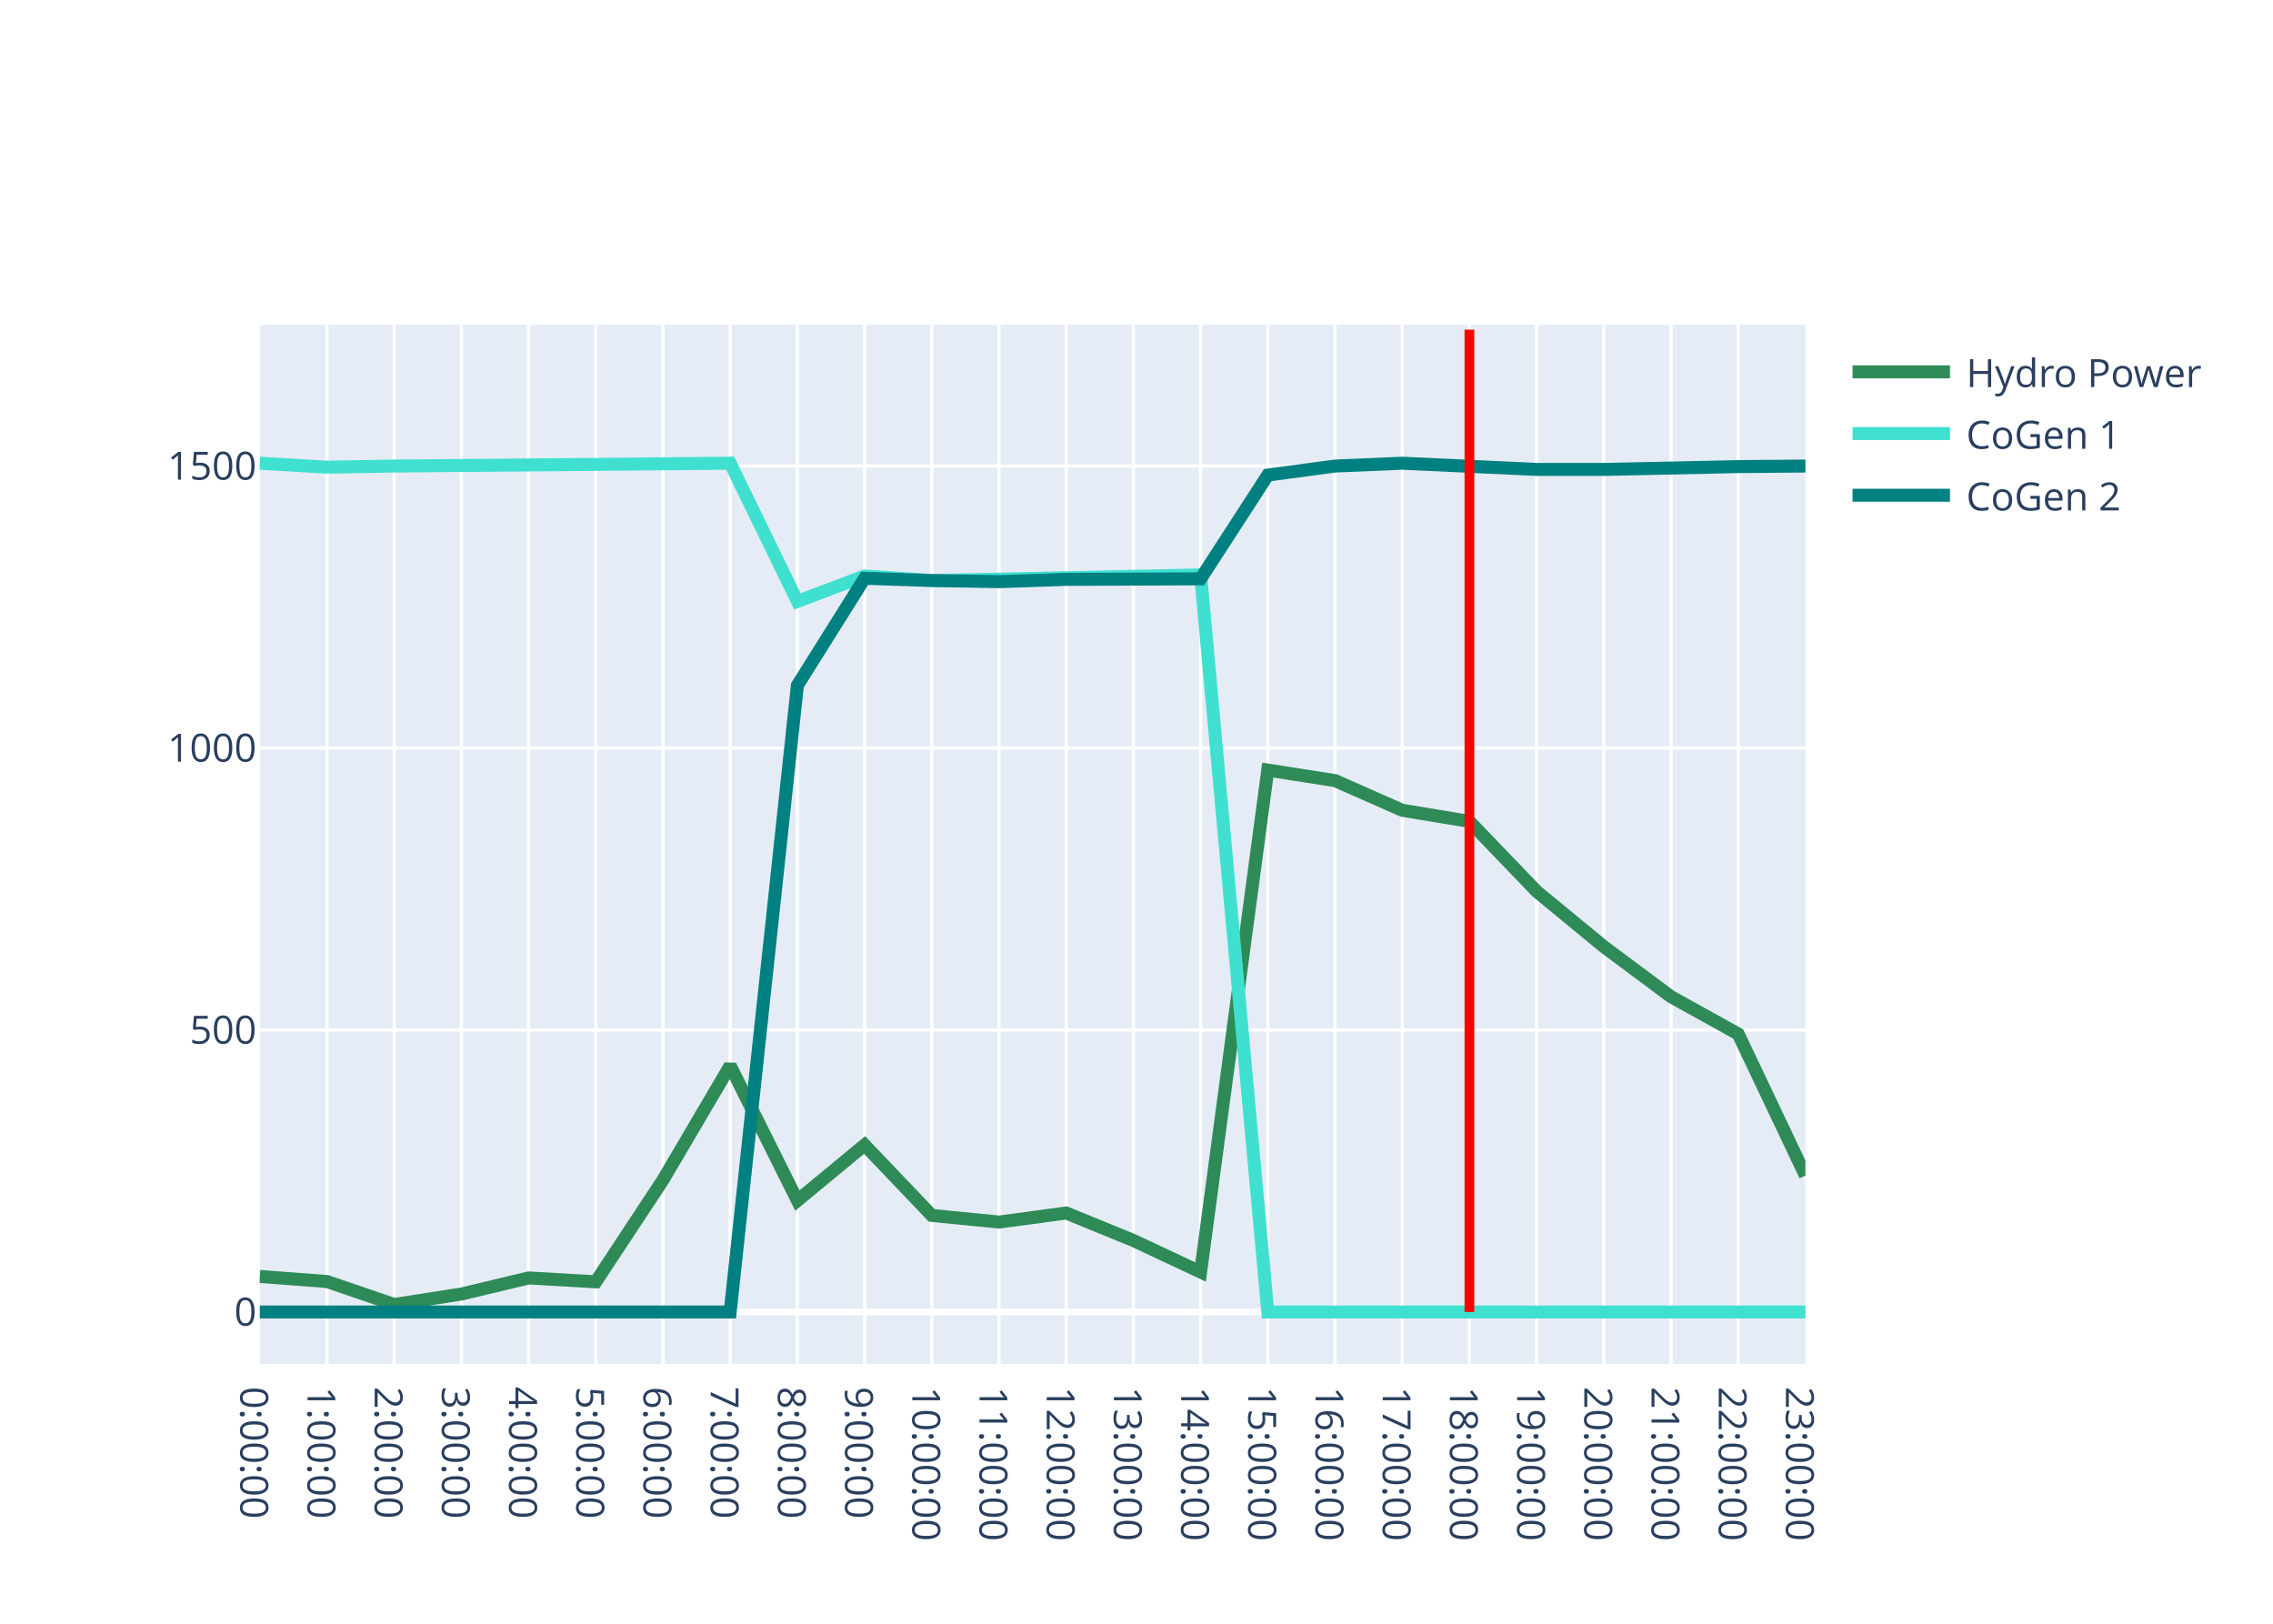
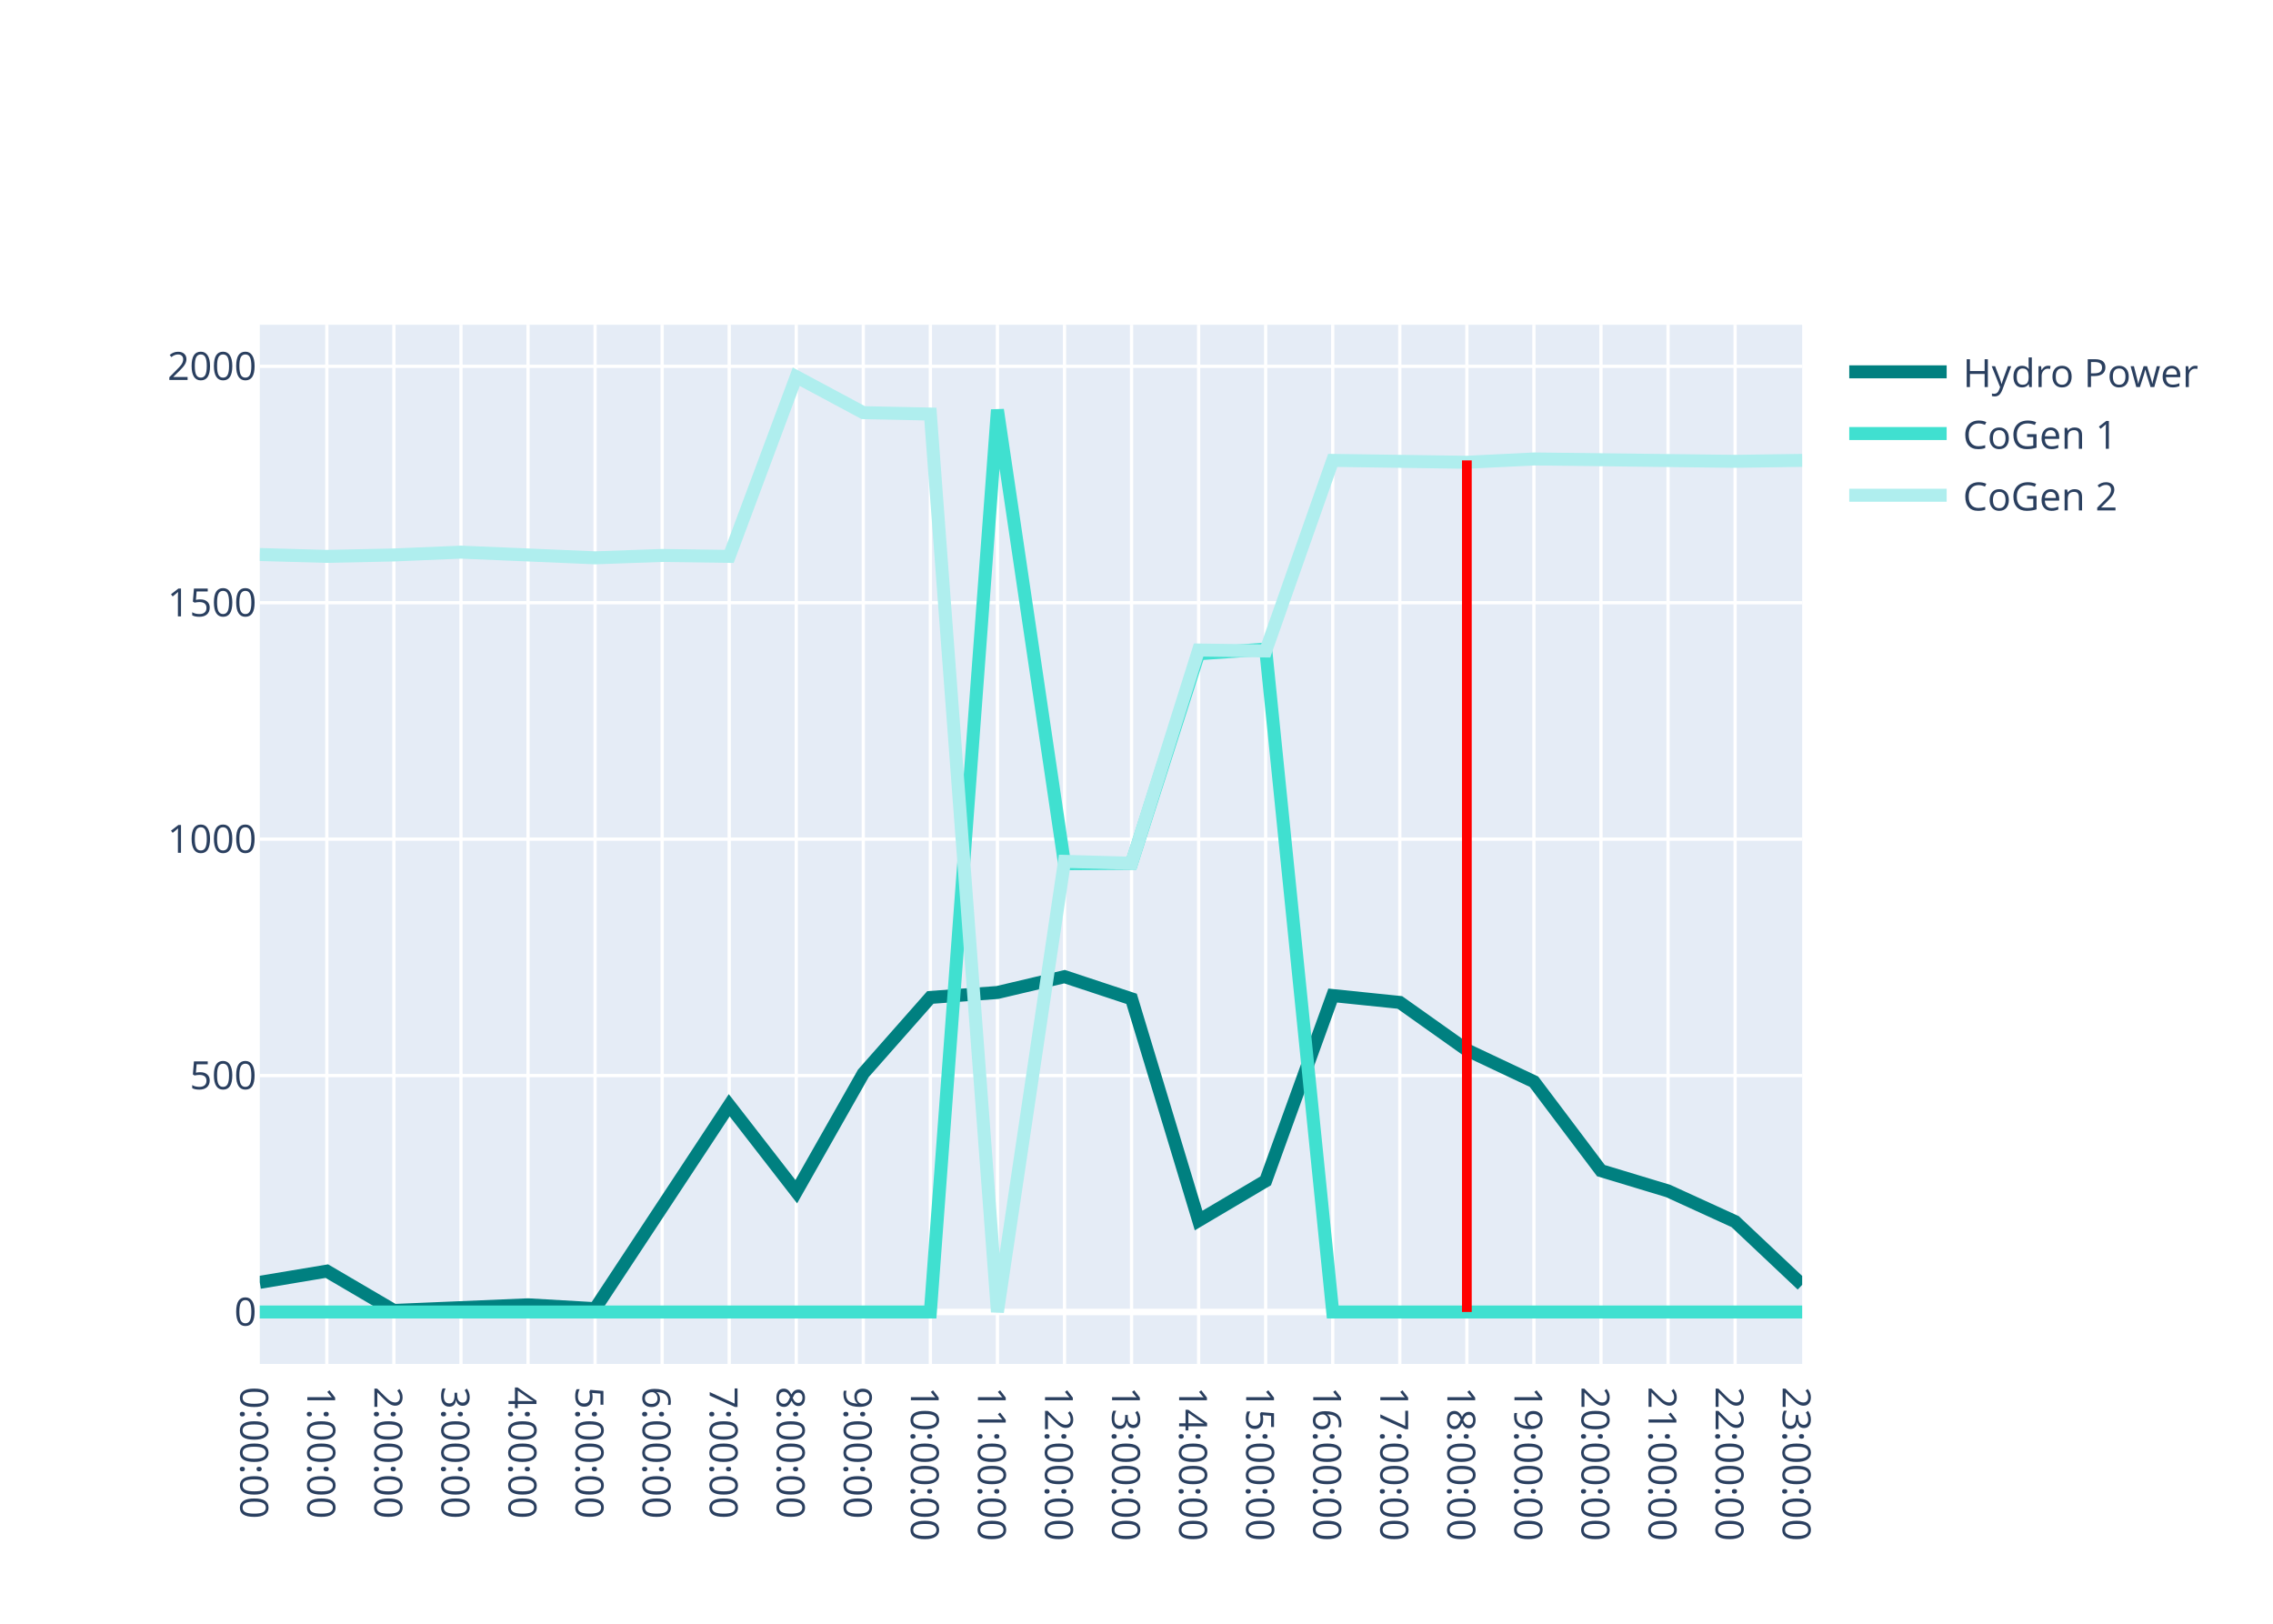
<svg xmlns="http://www.w3.org/2000/svg" class="main-svg" width="700" height="500" viewBox="0 0 700 500">
  <rect x="0" y="0" width="700" height="500" style="fill: rgb(255, 255, 255); fill-opacity: 1;" />
-   <defs id="defs-025262">
+   <defs id="defs-ec0530">
    <g class="clips">
-       <clipPath id="clip025262xyplot" class="plotclip">
-         <rect width="476" height="320" />
-       </clipPath>
-       <clipPath class="axesclip" id="clip025262x">
-         <rect x="80" y="0" width="476" height="500" />
-       </clipPath>
-       <clipPath class="axesclip" id="clip025262y">
+       <clipPath id="clipec0530xyplot" class="plotclip">
+         <rect width="475" height="320" />
+       </clipPath>
+       <clipPath class="axesclip" id="clipec0530x">
+         <rect x="80" y="0" width="475" height="500" />
+       </clipPath>
+       <clipPath class="axesclip" id="clipec0530y">
        <rect x="0" y="100" width="700" height="320" />
      </clipPath>
-       <clipPath class="axesclip" id="clip025262xy">
-         <rect x="80" y="100" width="476" height="320" />
+       <clipPath class="axesclip" id="clipec0530xy">
+         <rect x="80" y="100" width="475" height="320" />
      </clipPath>
    </g>
    <g class="gradients" />
  </defs>
  <g class="bglayer">
-     <rect class="bg" x="80" y="100" width="476" height="320" style="fill: rgb(229, 236, 246); fill-opacity: 1; stroke-width: 0;" />
+     <rect class="bg" x="80" y="100" width="475" height="320" style="fill: rgb(229, 236, 246); fill-opacity: 1; stroke-width: 0;" />
  </g>
  <g class="layer-below">
    <g class="imagelayer" />
    <g class="shapelayer" />
  </g>
  <g class="cartesianlayer">
    <g class="subplot xy">
      <g class="layer-subplot">
        <g class="shapelayer" />
        <g class="imagelayer" />
      </g>
      <g class="gridlayer">
        <g class="x">
-           <path class="xgrid crisp" transform="translate(100.7,0)" d="M0,100v320" style="stroke: rgb(255, 255, 255); stroke-opacity: 1; stroke-width: 1px;" />
-           <path class="xgrid crisp" transform="translate(121.39,0)" d="M0,100v320" style="stroke: rgb(255, 255, 255); stroke-opacity: 1; stroke-width: 1px;" />
-           <path class="xgrid crisp" transform="translate(142.09,0)" d="M0,100v320" style="stroke: rgb(255, 255, 255); stroke-opacity: 1; stroke-width: 1px;" />
-           <path class="xgrid crisp" transform="translate(162.78,0)" d="M0,100v320" style="stroke: rgb(255, 255, 255); stroke-opacity: 1; stroke-width: 1px;" />
-           <path class="xgrid crisp" transform="translate(183.48,0)" d="M0,100v320" style="stroke: rgb(255, 255, 255); stroke-opacity: 1; stroke-width: 1px;" />
-           <path class="xgrid crisp" transform="translate(204.17,0)" d="M0,100v320" style="stroke: rgb(255, 255, 255); stroke-opacity: 1; stroke-width: 1px;" />
-           <path class="xgrid crisp" transform="translate(224.87,0)" d="M0,100v320" style="stroke: rgb(255, 255, 255); stroke-opacity: 1; stroke-width: 1px;" />
-           <path class="xgrid crisp" transform="translate(245.57,0)" d="M0,100v320" style="stroke: rgb(255, 255, 255); stroke-opacity: 1; stroke-width: 1px;" />
-           <path class="xgrid crisp" transform="translate(266.26,0)" d="M0,100v320" style="stroke: rgb(255, 255, 255); stroke-opacity: 1; stroke-width: 1px;" />
-           <path class="xgrid crisp" transform="translate(286.96,0)" d="M0,100v320" style="stroke: rgb(255, 255, 255); stroke-opacity: 1; stroke-width: 1px;" />
-           <path class="xgrid crisp" transform="translate(307.65,0)" d="M0,100v320" style="stroke: rgb(255, 255, 255); stroke-opacity: 1; stroke-width: 1px;" />
-           <path class="xgrid crisp" transform="translate(328.35,0)" d="M0,100v320" style="stroke: rgb(255, 255, 255); stroke-opacity: 1; stroke-width: 1px;" />
-           <path class="xgrid crisp" transform="translate(349.04,0)" d="M0,100v320" style="stroke: rgb(255, 255, 255); stroke-opacity: 1; stroke-width: 1px;" />
-           <path class="xgrid crisp" transform="translate(369.74,0)" d="M0,100v320" style="stroke: rgb(255, 255, 255); stroke-opacity: 1; stroke-width: 1px;" />
-           <path class="xgrid crisp" transform="translate(390.43,0)" d="M0,100v320" style="stroke: rgb(255, 255, 255); stroke-opacity: 1; stroke-width: 1px;" />
-           <path class="xgrid crisp" transform="translate(411.13,0)" d="M0,100v320" style="stroke: rgb(255, 255, 255); stroke-opacity: 1; stroke-width: 1px;" />
-           <path class="xgrid crisp" transform="translate(431.83,0)" d="M0,100v320" style="stroke: rgb(255, 255, 255); stroke-opacity: 1; stroke-width: 1px;" />
-           <path class="xgrid crisp" transform="translate(452.52,0)" d="M0,100v320" style="stroke: rgb(255, 255, 255); stroke-opacity: 1; stroke-width: 1px;" />
-           <path class="xgrid crisp" transform="translate(473.22,0)" d="M0,100v320" style="stroke: rgb(255, 255, 255); stroke-opacity: 1; stroke-width: 1px;" />
-           <path class="xgrid crisp" transform="translate(493.91,0)" d="M0,100v320" style="stroke: rgb(255, 255, 255); stroke-opacity: 1; stroke-width: 1px;" />
-           <path class="xgrid crisp" transform="translate(514.61,0)" d="M0,100v320" style="stroke: rgb(255, 255, 255); stroke-opacity: 1; stroke-width: 1px;" />
-           <path class="xgrid crisp" transform="translate(535.3,0)" d="M0,100v320" style="stroke: rgb(255, 255, 255); stroke-opacity: 1; stroke-width: 1px;" />
+           <path class="xgrid crisp" transform="translate(100.65,0)" d="M0,100v320" style="stroke: rgb(255, 255, 255); stroke-opacity: 1; stroke-width: 1px;" />
+           <path class="xgrid crisp" transform="translate(121.3,0)" d="M0,100v320" style="stroke: rgb(255, 255, 255); stroke-opacity: 1; stroke-width: 1px;" />
+           <path class="xgrid crisp" transform="translate(141.96,0)" d="M0,100v320" style="stroke: rgb(255, 255, 255); stroke-opacity: 1; stroke-width: 1px;" />
+           <path class="xgrid crisp" transform="translate(162.61,0)" d="M0,100v320" style="stroke: rgb(255, 255, 255); stroke-opacity: 1; stroke-width: 1px;" />
+           <path class="xgrid crisp" transform="translate(183.26,0)" d="M0,100v320" style="stroke: rgb(255, 255, 255); stroke-opacity: 1; stroke-width: 1px;" />
+           <path class="xgrid crisp" transform="translate(203.91,0)" d="M0,100v320" style="stroke: rgb(255, 255, 255); stroke-opacity: 1; stroke-width: 1px;" />
+           <path class="xgrid crisp" transform="translate(224.57,0)" d="M0,100v320" style="stroke: rgb(255, 255, 255); stroke-opacity: 1; stroke-width: 1px;" />
+           <path class="xgrid crisp" transform="translate(245.22,0)" d="M0,100v320" style="stroke: rgb(255, 255, 255); stroke-opacity: 1; stroke-width: 1px;" />
+           <path class="xgrid crisp" transform="translate(265.87,0)" d="M0,100v320" style="stroke: rgb(255, 255, 255); stroke-opacity: 1; stroke-width: 1px;" />
+           <path class="xgrid crisp" transform="translate(286.52,0)" d="M0,100v320" style="stroke: rgb(255, 255, 255); stroke-opacity: 1; stroke-width: 1px;" />
+           <path class="xgrid crisp" transform="translate(307.17,0)" d="M0,100v320" style="stroke: rgb(255, 255, 255); stroke-opacity: 1; stroke-width: 1px;" />
+           <path class="xgrid crisp" transform="translate(327.83,0)" d="M0,100v320" style="stroke: rgb(255, 255, 255); stroke-opacity: 1; stroke-width: 1px;" />
+           <path class="xgrid crisp" transform="translate(348.48,0)" d="M0,100v320" style="stroke: rgb(255, 255, 255); stroke-opacity: 1; stroke-width: 1px;" />
+           <path class="xgrid crisp" transform="translate(369.13,0)" d="M0,100v320" style="stroke: rgb(255, 255, 255); stroke-opacity: 1; stroke-width: 1px;" />
+           <path class="xgrid crisp" transform="translate(389.78,0)" d="M0,100v320" style="stroke: rgb(255, 255, 255); stroke-opacity: 1; stroke-width: 1px;" />
+           <path class="xgrid crisp" transform="translate(410.43,0)" d="M0,100v320" style="stroke: rgb(255, 255, 255); stroke-opacity: 1; stroke-width: 1px;" />
+           <path class="xgrid crisp" transform="translate(431.09,0)" d="M0,100v320" style="stroke: rgb(255, 255, 255); stroke-opacity: 1; stroke-width: 1px;" />
+           <path class="xgrid crisp" transform="translate(451.74,0)" d="M0,100v320" style="stroke: rgb(255, 255, 255); stroke-opacity: 1; stroke-width: 1px;" />
+           <path class="xgrid crisp" transform="translate(472.39,0)" d="M0,100v320" style="stroke: rgb(255, 255, 255); stroke-opacity: 1; stroke-width: 1px;" />
+           <path class="xgrid crisp" transform="translate(493.04,0)" d="M0,100v320" style="stroke: rgb(255, 255, 255); stroke-opacity: 1; stroke-width: 1px;" />
+           <path class="xgrid crisp" transform="translate(513.7,0)" d="M0,100v320" style="stroke: rgb(255, 255, 255); stroke-opacity: 1; stroke-width: 1px;" />
+           <path class="xgrid crisp" transform="translate(534.35,0)" d="M0,100v320" style="stroke: rgb(255, 255, 255); stroke-opacity: 1; stroke-width: 1px;" />
        </g>
        <g class="y">
-           <path class="ygrid crisp" transform="translate(0,317.17)" d="M80,0h476" style="stroke: rgb(255, 255, 255); stroke-opacity: 1; stroke-width: 1px;" />
-           <path class="ygrid crisp" transform="translate(0,230.34)" d="M80,0h476" style="stroke: rgb(255, 255, 255); stroke-opacity: 1; stroke-width: 1px;" />
-           <path class="ygrid crisp" transform="translate(0,143.51)" d="M80,0h476" style="stroke: rgb(255, 255, 255); stroke-opacity: 1; stroke-width: 1px;" />
+           <path class="ygrid crisp" transform="translate(0,331.2)" d="M80,0h475" style="stroke: rgb(255, 255, 255); stroke-opacity: 1; stroke-width: 1px;" />
+           <path class="ygrid crisp" transform="translate(0,258.4)" d="M80,0h475" style="stroke: rgb(255, 255, 255); stroke-opacity: 1; stroke-width: 1px;" />
+           <path class="ygrid crisp" transform="translate(0,185.6)" d="M80,0h475" style="stroke: rgb(255, 255, 255); stroke-opacity: 1; stroke-width: 1px;" />
+           <path class="ygrid crisp" transform="translate(0,112.8)" d="M80,0h475" style="stroke: rgb(255, 255, 255); stroke-opacity: 1; stroke-width: 1px;" />
        </g>
      </g>
      <g class="zerolinelayer">
-         <path class="yzl zl crisp" transform="translate(0,404)" d="M80,0h476" style="stroke: rgb(255, 255, 255); stroke-opacity: 1; stroke-width: 2px;" />
+         <path class="yzl zl crisp" transform="translate(0,404)" d="M80,0h475" style="stroke: rgb(255, 255, 255); stroke-opacity: 1; stroke-width: 2px;" />
      </g>
      <path class="xlines-below" />
      <path class="ylines-below" />
      <g class="overlines-below" />
      <g class="xaxislayer-below" />
      <g class="yaxislayer-below" />
      <g class="overaxes-below" />
-       <g class="plot" transform="translate(80, 100)" clip-path="url('#clip025262xyplot')">
+       <g class="plot" transform="translate(80, 100)" clip-path="url('#clipec0530xyplot')">
        <g class="scatterlayer mlayer">
-           <g class="trace scatter tracefd002d" style="stroke-miterlimit: 2; opacity: 1;">
+           <g class="trace scatter trace31d027" style="stroke-miterlimit: 2; opacity: 1;">
            <g class="fills" />
            <g class="errorbars" />
            <g class="lines">
-               <path class="js-line" d="M0,293.06L20.7,294.62L41.39,301.7L62.09,298.47L82.78,293.52L103.48,294.71L124.17,263.35L144.87,228.15L165.57,269.69L186.26,252.58L206.96,274.27L227.65,276.31L248.35,273.52L269.04,281.98L289.74,291.69L310.43,137.14L331.13,140.37L351.83,149.51L372.52,152.93L393.22,174.47L413.91,191.5L434.61,206.92L455.3,218.39L476,261.99" style="vector-effect: non-scaling-stroke; fill: none; stroke: rgb(46, 139, 87); stroke-opacity: 1; stroke-width: 4px; opacity: 1;" />
+               <path class="js-line" d="M0,294.87L20.65,291.42L41.3,303.53L82.61,301.79L103.26,302.98L144.57,240.35L165.22,266.96L185.87,230.53L206.52,207.14L227.17,205.62L247.83,200.74L268.48,207.57L289.13,275.84L309.78,263.62L330.43,206.56L351.09,208.68L371.74,223.33L392.39,233.08L413.04,260.48L433.7,266.73L454.35,276.17L475,295.64" style="vector-effect: non-scaling-stroke; fill: none; stroke: rgb(0, 128, 128); stroke-opacity: 1; stroke-width: 4px; opacity: 1;" />
            </g>
            <g class="points" />
            <g class="text" />
          </g>
-           <g class="trace scatter tracec6eee1" style="stroke-miterlimit: 2; opacity: 1;">
+           <g class="trace scatter trace37ac6d" style="stroke-miterlimit: 2; opacity: 1;">
            <g class="fills" />
            <g class="errorbars" />
            <g class="lines">
-               <path class="js-line" d="M0,42.64L20.7,43.86L41.39,43.51L144.87,42.64L165.57,85.19L186.26,77.37L206.96,78.76L289.74,77.03L310.43,304L476,304" style="vector-effect: non-scaling-stroke; fill: none; stroke: rgb(64, 224, 208); stroke-opacity: 1; stroke-width: 4px; opacity: 1;" />
+               <path class="js-line" d="M0,304L206.52,304L227.17,26.19L247.83,165.97L268.48,165.82L289.13,101.32L309.78,99.87L330.43,304L351.09,304L475,304" style="vector-effect: non-scaling-stroke; fill: none; stroke: rgb(64, 224, 208); stroke-opacity: 1; stroke-width: 4px; opacity: 1;" />
            </g>
            <g class="points" />
            <g class="text" />
          </g>
-           <g class="trace scatter tracedd53ac" style="stroke-miterlimit: 2; opacity: 1;">
+           <g class="trace scatter trace8c90f8" style="stroke-miterlimit: 2; opacity: 1;">
            <g class="fills" />
            <g class="errorbars" />
            <g class="lines">
-               <path class="js-line" d="M0,304L144.87,304L165.57,111.06L186.26,78.07L206.96,78.76L227.65,79.11L248.35,78.41L289.74,78.24L310.43,46.29L331.13,43.51L351.83,42.64L393.22,44.55L413.91,44.55L455.3,43.68L476,43.51" style="vector-effect: non-scaling-stroke; fill: none; stroke: rgb(0, 128, 128); stroke-opacity: 1; stroke-width: 4px; opacity: 1;" />
+               <path class="js-line" d="M0,70.75L20.65,71.33L41.3,70.89L61.96,70.02L82.61,70.89L103.26,71.77L123.91,71.04L144.57,71.33L165.22,16L185.87,27.07L206.52,27.5L227.17,304L247.83,165.24L268.48,165.82L289.13,100.16L309.78,100.45L330.43,41.77L371.74,42.35L392.39,41.33L454.35,42.06L475,41.77" style="vector-effect: non-scaling-stroke; fill: none; stroke: rgb(175, 238, 238); stroke-opacity: 1; stroke-width: 4px; opacity: 1;" />
            </g>
            <g class="points" />
            <g class="text" />
          </g>
        </g>
      </g>
      <g class="overplot" />
      <path class="xlines-above crisp" d="M0,0" style="fill: none;" />
      <path class="ylines-above crisp" d="M0,0" style="fill: none;" />
      <g class="overlines-above" />
      <g class="xaxislayer-above">
        <g class="xtick">
          <text text-anchor="start" x="0" y="433" transform="translate(80,0) rotate(90,0,427)" style="font-family: 'Open Sans', verdana, arial, sans-serif; font-size: 12px; fill: rgb(42, 63, 95); fill-opacity: 1; white-space: pre;">0:00:00</text>
        </g>
        <g class="xtick">
-           <text text-anchor="start" x="0" y="433" transform="translate(100.7,0) rotate(90,0,427)" style="font-family: 'Open Sans', verdana, arial, sans-serif; font-size: 12px; fill: rgb(42, 63, 95); fill-opacity: 1; white-space: pre;">1:00:00</text>
-         </g>
-         <g class="xtick">
-           <text text-anchor="start" x="0" y="433" transform="translate(121.39,0) rotate(90,0,427)" style="font-family: 'Open Sans', verdana, arial, sans-serif; font-size: 12px; fill: rgb(42, 63, 95); fill-opacity: 1; white-space: pre;">2:00:00</text>
-         </g>
-         <g class="xtick">
-           <text text-anchor="start" x="0" y="433" transform="translate(142.09,0) rotate(90,0,427)" style="font-family: 'Open Sans', verdana, arial, sans-serif; font-size: 12px; fill: rgb(42, 63, 95); fill-opacity: 1; white-space: pre;">3:00:00</text>
-         </g>
-         <g class="xtick">
-           <text text-anchor="start" x="0" y="433" transform="translate(162.78,0) rotate(90,0,427)" style="font-family: 'Open Sans', verdana, arial, sans-serif; font-size: 12px; fill: rgb(42, 63, 95); fill-opacity: 1; white-space: pre;">4:00:00</text>
-         </g>
-         <g class="xtick">
-           <text text-anchor="start" x="0" y="433" transform="translate(183.48,0) rotate(90,0,427)" style="font-family: 'Open Sans', verdana, arial, sans-serif; font-size: 12px; fill: rgb(42, 63, 95); fill-opacity: 1; white-space: pre;">5:00:00</text>
-         </g>
-         <g class="xtick">
-           <text text-anchor="start" x="0" y="433" transform="translate(204.17,0) rotate(90,0,427)" style="font-family: 'Open Sans', verdana, arial, sans-serif; font-size: 12px; fill: rgb(42, 63, 95); fill-opacity: 1; white-space: pre;">6:00:00</text>
-         </g>
-         <g class="xtick">
-           <text text-anchor="start" x="0" y="433" transform="translate(224.87,0) rotate(90,0,427)" style="font-family: 'Open Sans', verdana, arial, sans-serif; font-size: 12px; fill: rgb(42, 63, 95); fill-opacity: 1; white-space: pre;">7:00:00</text>
-         </g>
-         <g class="xtick">
-           <text text-anchor="start" x="0" y="433" transform="translate(245.57,0) rotate(90,0,427)" style="font-family: 'Open Sans', verdana, arial, sans-serif; font-size: 12px; fill: rgb(42, 63, 95); fill-opacity: 1; white-space: pre;">8:00:00</text>
-         </g>
-         <g class="xtick">
-           <text text-anchor="start" x="0" y="433" transform="translate(266.26,0) rotate(90,0,427)" style="font-family: 'Open Sans', verdana, arial, sans-serif; font-size: 12px; fill: rgb(42, 63, 95); fill-opacity: 1; white-space: pre;">9:00:00</text>
-         </g>
-         <g class="xtick">
-           <text text-anchor="start" x="0" y="433" transform="translate(286.96,0) rotate(90,0,427)" style="font-family: 'Open Sans', verdana, arial, sans-serif; font-size: 12px; fill: rgb(42, 63, 95); fill-opacity: 1; white-space: pre;">10:00:00</text>
-         </g>
-         <g class="xtick">
-           <text text-anchor="start" x="0" y="433" transform="translate(307.65,0) rotate(90,0,427)" style="font-family: 'Open Sans', verdana, arial, sans-serif; font-size: 12px; fill: rgb(42, 63, 95); fill-opacity: 1; white-space: pre;">11:00:00</text>
-         </g>
-         <g class="xtick">
-           <text text-anchor="start" x="0" y="433" transform="translate(328.35,0) rotate(90,0,427)" style="font-family: 'Open Sans', verdana, arial, sans-serif; font-size: 12px; fill: rgb(42, 63, 95); fill-opacity: 1; white-space: pre;">12:00:00</text>
-         </g>
-         <g class="xtick">
-           <text text-anchor="start" x="0" y="433" transform="translate(349.04,0) rotate(90,0,427)" style="font-family: 'Open Sans', verdana, arial, sans-serif; font-size: 12px; fill: rgb(42, 63, 95); fill-opacity: 1; white-space: pre;">13:00:00</text>
-         </g>
-         <g class="xtick">
-           <text text-anchor="start" x="0" y="433" transform="translate(369.74,0) rotate(90,0,427)" style="font-family: 'Open Sans', verdana, arial, sans-serif; font-size: 12px; fill: rgb(42, 63, 95); fill-opacity: 1; white-space: pre;">14:00:00</text>
-         </g>
-         <g class="xtick">
-           <text text-anchor="start" x="0" y="433" transform="translate(390.43,0) rotate(90,0,427)" style="font-family: 'Open Sans', verdana, arial, sans-serif; font-size: 12px; fill: rgb(42, 63, 95); fill-opacity: 1; white-space: pre;">15:00:00</text>
-         </g>
-         <g class="xtick">
-           <text text-anchor="start" x="0" y="433" transform="translate(411.13,0) rotate(90,0,427)" style="font-family: 'Open Sans', verdana, arial, sans-serif; font-size: 12px; fill: rgb(42, 63, 95); fill-opacity: 1; white-space: pre;">16:00:00</text>
-         </g>
-         <g class="xtick">
-           <text text-anchor="start" x="0" y="433" transform="translate(431.83,0) rotate(90,0,427)" style="font-family: 'Open Sans', verdana, arial, sans-serif; font-size: 12px; fill: rgb(42, 63, 95); fill-opacity: 1; white-space: pre;">17:00:00</text>
-         </g>
-         <g class="xtick">
-           <text text-anchor="start" x="0" y="433" transform="translate(452.52,0) rotate(90,0,427)" style="font-family: 'Open Sans', verdana, arial, sans-serif; font-size: 12px; fill: rgb(42, 63, 95); fill-opacity: 1; white-space: pre;">18:00:00</text>
-         </g>
-         <g class="xtick">
-           <text text-anchor="start" x="0" y="433" transform="translate(473.22,0) rotate(90,0,427)" style="font-family: 'Open Sans', verdana, arial, sans-serif; font-size: 12px; fill: rgb(42, 63, 95); fill-opacity: 1; white-space: pre;">19:00:00</text>
-         </g>
-         <g class="xtick">
-           <text text-anchor="start" x="0" y="433" transform="translate(493.91,0) rotate(90,0,427)" style="font-family: 'Open Sans', verdana, arial, sans-serif; font-size: 12px; fill: rgb(42, 63, 95); fill-opacity: 1; white-space: pre;">20:00:00</text>
-         </g>
-         <g class="xtick">
-           <text text-anchor="start" x="0" y="433" transform="translate(514.61,0) rotate(90,0,427)" style="font-family: 'Open Sans', verdana, arial, sans-serif; font-size: 12px; fill: rgb(42, 63, 95); fill-opacity: 1; white-space: pre;">21:00:00</text>
-         </g>
-         <g class="xtick">
-           <text text-anchor="start" x="0" y="433" transform="translate(535.3,0) rotate(90,0,427)" style="font-family: 'Open Sans', verdana, arial, sans-serif; font-size: 12px; fill: rgb(42, 63, 95); fill-opacity: 1; white-space: pre;">22:00:00</text>
-         </g>
-         <g class="xtick">
-           <text text-anchor="start" x="0" y="433" transform="translate(556,0) rotate(90,0,427)" style="font-family: 'Open Sans', verdana, arial, sans-serif; font-size: 12px; fill: rgb(42, 63, 95); fill-opacity: 1; white-space: pre;">23:00:00</text>
+           <text text-anchor="start" x="0" y="433" transform="translate(100.65,0) rotate(90,0,427)" style="font-family: 'Open Sans', verdana, arial, sans-serif; font-size: 12px; fill: rgb(42, 63, 95); fill-opacity: 1; white-space: pre;">1:00:00</text>
+         </g>
+         <g class="xtick">
+           <text text-anchor="start" x="0" y="433" transform="translate(121.3,0) rotate(90,0,427)" style="font-family: 'Open Sans', verdana, arial, sans-serif; font-size: 12px; fill: rgb(42, 63, 95); fill-opacity: 1; white-space: pre;">2:00:00</text>
+         </g>
+         <g class="xtick">
+           <text text-anchor="start" x="0" y="433" transform="translate(141.96,0) rotate(90,0,427)" style="font-family: 'Open Sans', verdana, arial, sans-serif; font-size: 12px; fill: rgb(42, 63, 95); fill-opacity: 1; white-space: pre;">3:00:00</text>
+         </g>
+         <g class="xtick">
+           <text text-anchor="start" x="0" y="433" transform="translate(162.61,0) rotate(90,0,427)" style="font-family: 'Open Sans', verdana, arial, sans-serif; font-size: 12px; fill: rgb(42, 63, 95); fill-opacity: 1; white-space: pre;">4:00:00</text>
+         </g>
+         <g class="xtick">
+           <text text-anchor="start" x="0" y="433" transform="translate(183.26,0) rotate(90,0,427)" style="font-family: 'Open Sans', verdana, arial, sans-serif; font-size: 12px; fill: rgb(42, 63, 95); fill-opacity: 1; white-space: pre;">5:00:00</text>
+         </g>
+         <g class="xtick">
+           <text text-anchor="start" x="0" y="433" transform="translate(203.91,0) rotate(90,0,427)" style="font-family: 'Open Sans', verdana, arial, sans-serif; font-size: 12px; fill: rgb(42, 63, 95); fill-opacity: 1; white-space: pre;">6:00:00</text>
+         </g>
+         <g class="xtick">
+           <text text-anchor="start" x="0" y="433" transform="translate(224.57,0) rotate(90,0,427)" style="font-family: 'Open Sans', verdana, arial, sans-serif; font-size: 12px; fill: rgb(42, 63, 95); fill-opacity: 1; white-space: pre;">7:00:00</text>
+         </g>
+         <g class="xtick">
+           <text text-anchor="start" x="0" y="433" transform="translate(245.22,0) rotate(90,0,427)" style="font-family: 'Open Sans', verdana, arial, sans-serif; font-size: 12px; fill: rgb(42, 63, 95); fill-opacity: 1; white-space: pre;">8:00:00</text>
+         </g>
+         <g class="xtick">
+           <text text-anchor="start" x="0" y="433" transform="translate(265.87,0) rotate(90,0,427)" style="font-family: 'Open Sans', verdana, arial, sans-serif; font-size: 12px; fill: rgb(42, 63, 95); fill-opacity: 1; white-space: pre;">9:00:00</text>
+         </g>
+         <g class="xtick">
+           <text text-anchor="start" x="0" y="433" transform="translate(286.52,0) rotate(90,0,427)" style="font-family: 'Open Sans', verdana, arial, sans-serif; font-size: 12px; fill: rgb(42, 63, 95); fill-opacity: 1; white-space: pre;">10:00:00</text>
+         </g>
+         <g class="xtick">
+           <text text-anchor="start" x="0" y="433" transform="translate(307.17,0) rotate(90,0,427)" style="font-family: 'Open Sans', verdana, arial, sans-serif; font-size: 12px; fill: rgb(42, 63, 95); fill-opacity: 1; white-space: pre;">11:00:00</text>
+         </g>
+         <g class="xtick">
+           <text text-anchor="start" x="0" y="433" transform="translate(327.83,0) rotate(90,0,427)" style="font-family: 'Open Sans', verdana, arial, sans-serif; font-size: 12px; fill: rgb(42, 63, 95); fill-opacity: 1; white-space: pre;">12:00:00</text>
+         </g>
+         <g class="xtick">
+           <text text-anchor="start" x="0" y="433" transform="translate(348.48,0) rotate(90,0,427)" style="font-family: 'Open Sans', verdana, arial, sans-serif; font-size: 12px; fill: rgb(42, 63, 95); fill-opacity: 1; white-space: pre;">13:00:00</text>
+         </g>
+         <g class="xtick">
+           <text text-anchor="start" x="0" y="433" transform="translate(369.13,0) rotate(90,0,427)" style="font-family: 'Open Sans', verdana, arial, sans-serif; font-size: 12px; fill: rgb(42, 63, 95); fill-opacity: 1; white-space: pre;">14:00:00</text>
+         </g>
+         <g class="xtick">
+           <text text-anchor="start" x="0" y="433" transform="translate(389.78,0) rotate(90,0,427)" style="font-family: 'Open Sans', verdana, arial, sans-serif; font-size: 12px; fill: rgb(42, 63, 95); fill-opacity: 1; white-space: pre;">15:00:00</text>
+         </g>
+         <g class="xtick">
+           <text text-anchor="start" x="0" y="433" transform="translate(410.43,0) rotate(90,0,427)" style="font-family: 'Open Sans', verdana, arial, sans-serif; font-size: 12px; fill: rgb(42, 63, 95); fill-opacity: 1; white-space: pre;">16:00:00</text>
+         </g>
+         <g class="xtick">
+           <text text-anchor="start" x="0" y="433" transform="translate(431.09,0) rotate(90,0,427)" style="font-family: 'Open Sans', verdana, arial, sans-serif; font-size: 12px; fill: rgb(42, 63, 95); fill-opacity: 1; white-space: pre;">17:00:00</text>
+         </g>
+         <g class="xtick">
+           <text text-anchor="start" x="0" y="433" transform="translate(451.74,0) rotate(90,0,427)" style="font-family: 'Open Sans', verdana, arial, sans-serif; font-size: 12px; fill: rgb(42, 63, 95); fill-opacity: 1; white-space: pre;">18:00:00</text>
+         </g>
+         <g class="xtick">
+           <text text-anchor="start" x="0" y="433" transform="translate(472.39,0) rotate(90,0,427)" style="font-family: 'Open Sans', verdana, arial, sans-serif; font-size: 12px; fill: rgb(42, 63, 95); fill-opacity: 1; white-space: pre;">19:00:00</text>
+         </g>
+         <g class="xtick">
+           <text text-anchor="start" x="0" y="433" transform="translate(493.04,0) rotate(90,0,427)" style="font-family: 'Open Sans', verdana, arial, sans-serif; font-size: 12px; fill: rgb(42, 63, 95); fill-opacity: 1; white-space: pre;">20:00:00</text>
+         </g>
+         <g class="xtick">
+           <text text-anchor="start" x="0" y="433" transform="translate(513.7,0) rotate(90,0,427)" style="font-family: 'Open Sans', verdana, arial, sans-serif; font-size: 12px; fill: rgb(42, 63, 95); fill-opacity: 1; white-space: pre;">21:00:00</text>
+         </g>
+         <g class="xtick">
+           <text text-anchor="start" x="0" y="433" transform="translate(534.35,0) rotate(90,0,427)" style="font-family: 'Open Sans', verdana, arial, sans-serif; font-size: 12px; fill: rgb(42, 63, 95); fill-opacity: 1; white-space: pre;">22:00:00</text>
+         </g>
+         <g class="xtick">
+           <text text-anchor="start" x="0" y="433" transform="translate(555,0) rotate(90,0,427)" style="font-family: 'Open Sans', verdana, arial, sans-serif; font-size: 12px; fill: rgb(42, 63, 95); fill-opacity: 1; white-space: pre;">23:00:00</text>
        </g>
      </g>
      <g class="yaxislayer-above">
        <g class="ytick">
          <text text-anchor="end" x="79" y="4.2" transform="translate(0,404)" style="font-family: 'Open Sans', verdana, arial, sans-serif; font-size: 12px; fill: rgb(42, 63, 95); fill-opacity: 1; white-space: pre;">0</text>
        </g>
        <g class="ytick">
-           <text text-anchor="end" x="79" y="4.2" transform="translate(0,317.17)" style="font-family: 'Open Sans', verdana, arial, sans-serif; font-size: 12px; fill: rgb(42, 63, 95); fill-opacity: 1; white-space: pre;">500</text>
-         </g>
-         <g class="ytick">
-           <text text-anchor="end" x="79" y="4.2" transform="translate(0,230.34)" style="font-family: 'Open Sans', verdana, arial, sans-serif; font-size: 12px; fill: rgb(42, 63, 95); fill-opacity: 1; white-space: pre;">1000</text>
-         </g>
-         <g class="ytick">
-           <text text-anchor="end" x="79" y="4.2" transform="translate(0,143.51)" style="font-family: 'Open Sans', verdana, arial, sans-serif; font-size: 12px; fill: rgb(42, 63, 95); fill-opacity: 1; white-space: pre;">1500</text>
+           <text text-anchor="end" x="79" y="4.2" transform="translate(0,331.2)" style="font-family: 'Open Sans', verdana, arial, sans-serif; font-size: 12px; fill: rgb(42, 63, 95); fill-opacity: 1; white-space: pre;">500</text>
+         </g>
+         <g class="ytick">
+           <text text-anchor="end" x="79" y="4.2" transform="translate(0,258.4)" style="font-family: 'Open Sans', verdana, arial, sans-serif; font-size: 12px; fill: rgb(42, 63, 95); fill-opacity: 1; white-space: pre;">1000</text>
+         </g>
+         <g class="ytick">
+           <text text-anchor="end" x="79" y="4.2" transform="translate(0,185.6)" style="font-family: 'Open Sans', verdana, arial, sans-serif; font-size: 12px; fill: rgb(42, 63, 95); fill-opacity: 1; white-space: pre;">1500</text>
+         </g>
+         <g class="ytick">
+           <text text-anchor="end" x="79" y="4.2" transform="translate(0,112.8)" style="font-family: 'Open Sans', verdana, arial, sans-serif; font-size: 12px; fill: rgb(42, 63, 95); fill-opacity: 1; white-space: pre;">2000</text>
        </g>
      </g>
      <g class="overaxes-above" />
    </g>
  </g>
  <g class="polarlayer" />
  <g class="ternarylayer" />
  <g class="geolayer" />
  <g class="funnelarealayer" />
  <g class="pielayer" />
  <g class="treemaplayer" />
  <g class="sunburstlayer" />
  <g class="glimages" />
-   <defs id="topdefs-025262">
+   <defs id="topdefs-ec0530">
    <g class="clips" />
-     <clipPath id="legend025262">
-       <rect width="122" height="67" x="0" y="0" />
+     <clipPath id="legendec0530">
+       <rect width="123" height="67" x="0" y="0" />
    </clipPath>
  </defs>
  <g class="layer-above">
    <g class="imagelayer" />
    <g class="shapelayer">
-       <path data-index="0" fill-rule="evenodd" d="M452.52,404L452.52,101.5" clip-path="url('#clip025262xy')" style="opacity: 1; stroke: rgb(255, 0, 0); stroke-opacity: 1; fill: rgb(0, 0, 0); fill-opacity: 0; stroke-width: 3px;" />
+       <path data-index="0" fill-rule="evenodd" d="M451.74,404L451.74,141.77" clip-path="url('#clipec0530xy')" style="opacity: 1; stroke: rgb(255, 0, 0); stroke-opacity: 1; fill: rgb(0, 0, 0); fill-opacity: 0; stroke-width: 3px;" />
    </g>
  </g>
  <g class="infolayer">
-     <g class="legend" pointer-events="all" transform="translate(565.52, 100)">
-       <rect class="bg" shape-rendering="crispEdges" width="122" height="67" x="0" y="0" style="stroke: rgb(68, 68, 68); stroke-opacity: 1; fill: rgb(255, 255, 255); fill-opacity: 1; stroke-width: 0px;" />
-       <g class="scrollbox" transform="translate(0, 0)" clip-path="url('#legend025262')">
+     <g class="legend" pointer-events="all" transform="translate(564.5, 100)">
+       <rect class="bg" shape-rendering="crispEdges" width="123" height="67" x="0" y="0" style="stroke: rgb(68, 68, 68); stroke-opacity: 1; fill: rgb(255, 255, 255); fill-opacity: 1; stroke-width: 0px;" />
+       <g class="scrollbox" transform="translate(0, 0)" clip-path="url('#legendec0530')">
        <g class="groups">
          <g class="traces" transform="translate(0, 14.5)" style="opacity: 1;">
            <text class="legendtext user-select-none" text-anchor="start" x="40" y="4.68" style="font-family: 'Open Sans', verdana, arial, sans-serif; font-size: 12px; fill: rgb(42, 63, 95); fill-opacity: 1; white-space: pre;">Hydro Power</text>
            <g class="layers" style="opacity: 1;">
              <g class="legendfill" />
              <g class="legendlines">
-                 <path class="js-line" d="M5,0h30" style="fill: none; stroke: rgb(46, 139, 87); stroke-opacity: 1; stroke-width: 4px;" />
+                 <path class="js-line" d="M5,0h30" style="fill: none; stroke: rgb(0, 128, 128); stroke-opacity: 1; stroke-width: 4px;" />
              </g>
              <g class="legendsymbols">
                <g class="legendpoints" />
              </g>
            </g>
-             <rect class="legendtoggle" pointer-events="all" x="0" y="-9.5" width="116.688" height="19" style="cursor: pointer; fill: rgb(0, 0, 0); fill-opacity: 0;" />
+             <rect class="legendtoggle" pointer-events="all" x="0" y="-9.5" width="117.344" height="19" style="cursor: pointer; fill: rgb(0, 0, 0); fill-opacity: 0;" />
          </g>
          <g class="traces" transform="translate(0, 33.5)" style="opacity: 1;">
            <text class="legendtext user-select-none" text-anchor="start" x="40" y="4.68" style="font-family: 'Open Sans', verdana, arial, sans-serif; font-size: 12px; fill: rgb(42, 63, 95); fill-opacity: 1; white-space: pre;">CoGen 1</text>
            <g class="layers" style="opacity: 1;">
              <g class="legendfill" />
              <g class="legendlines">
                <path class="js-line" d="M5,0h30" style="fill: none; stroke: rgb(64, 224, 208); stroke-opacity: 1; stroke-width: 4px;" />
              </g>
              <g class="legendsymbols">
                <g class="legendpoints" />
              </g>
            </g>
-             <rect class="legendtoggle" pointer-events="all" x="0" y="-9.5" width="116.688" height="19" style="cursor: pointer; fill: rgb(0, 0, 0); fill-opacity: 0;" />
+             <rect class="legendtoggle" pointer-events="all" x="0" y="-9.5" width="117.344" height="19" style="cursor: pointer; fill: rgb(0, 0, 0); fill-opacity: 0;" />
          </g>
          <g class="traces" transform="translate(0, 52.5)" style="opacity: 1;">
            <text class="legendtext user-select-none" text-anchor="start" x="40" y="4.68" style="font-family: 'Open Sans', verdana, arial, sans-serif; font-size: 12px; fill: rgb(42, 63, 95); fill-opacity: 1; white-space: pre;">CoGen 2</text>
            <g class="layers" style="opacity: 1;">
              <g class="legendfill" />
              <g class="legendlines">
-                 <path class="js-line" d="M5,0h30" style="fill: none; stroke: rgb(0, 128, 128); stroke-opacity: 1; stroke-width: 4px;" />
+                 <path class="js-line" d="M5,0h30" style="fill: none; stroke: rgb(175, 238, 238); stroke-opacity: 1; stroke-width: 4px;" />
              </g>
              <g class="legendsymbols">
                <g class="legendpoints" />
              </g>
            </g>
-             <rect class="legendtoggle" pointer-events="all" x="0" y="-9.5" width="116.688" height="19" style="cursor: pointer; fill: rgb(0, 0, 0); fill-opacity: 0;" />
+             <rect class="legendtoggle" pointer-events="all" x="0" y="-9.5" width="117.344" height="19" style="cursor: pointer; fill: rgb(0, 0, 0); fill-opacity: 0;" />
          </g>
        </g>
      </g>
      <rect class="scrollbar" rx="20" ry="3" width="0" height="0" x="0" y="0" style="fill: rgb(128, 139, 164); fill-opacity: 1;" />
    </g>
    <g class="g-gtitle" />
    <g class="g-xtitle" />
    <g class="g-ytitle" />
  </g>
</svg>
